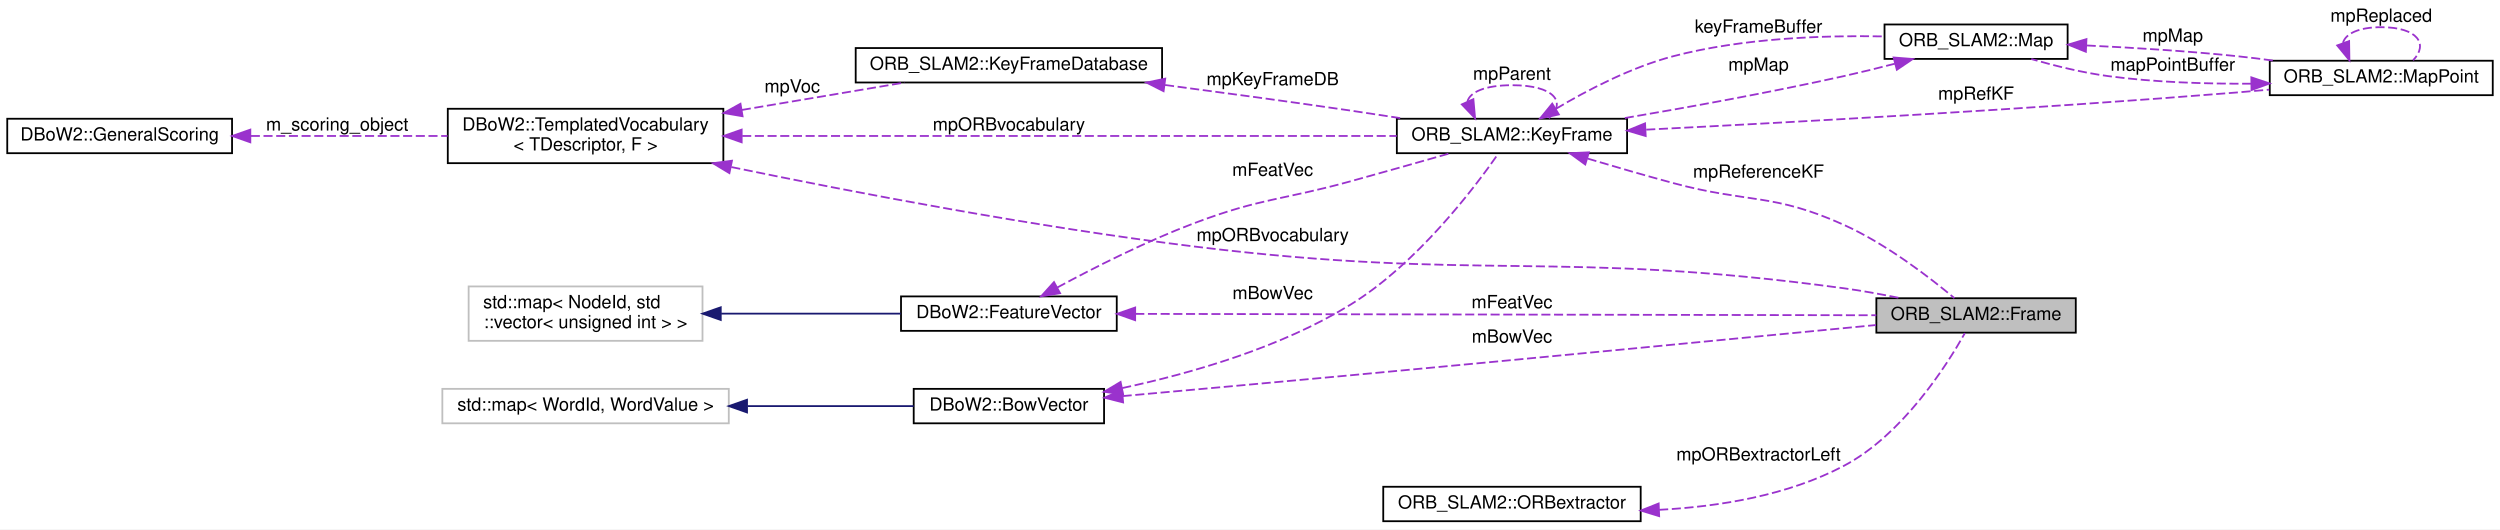
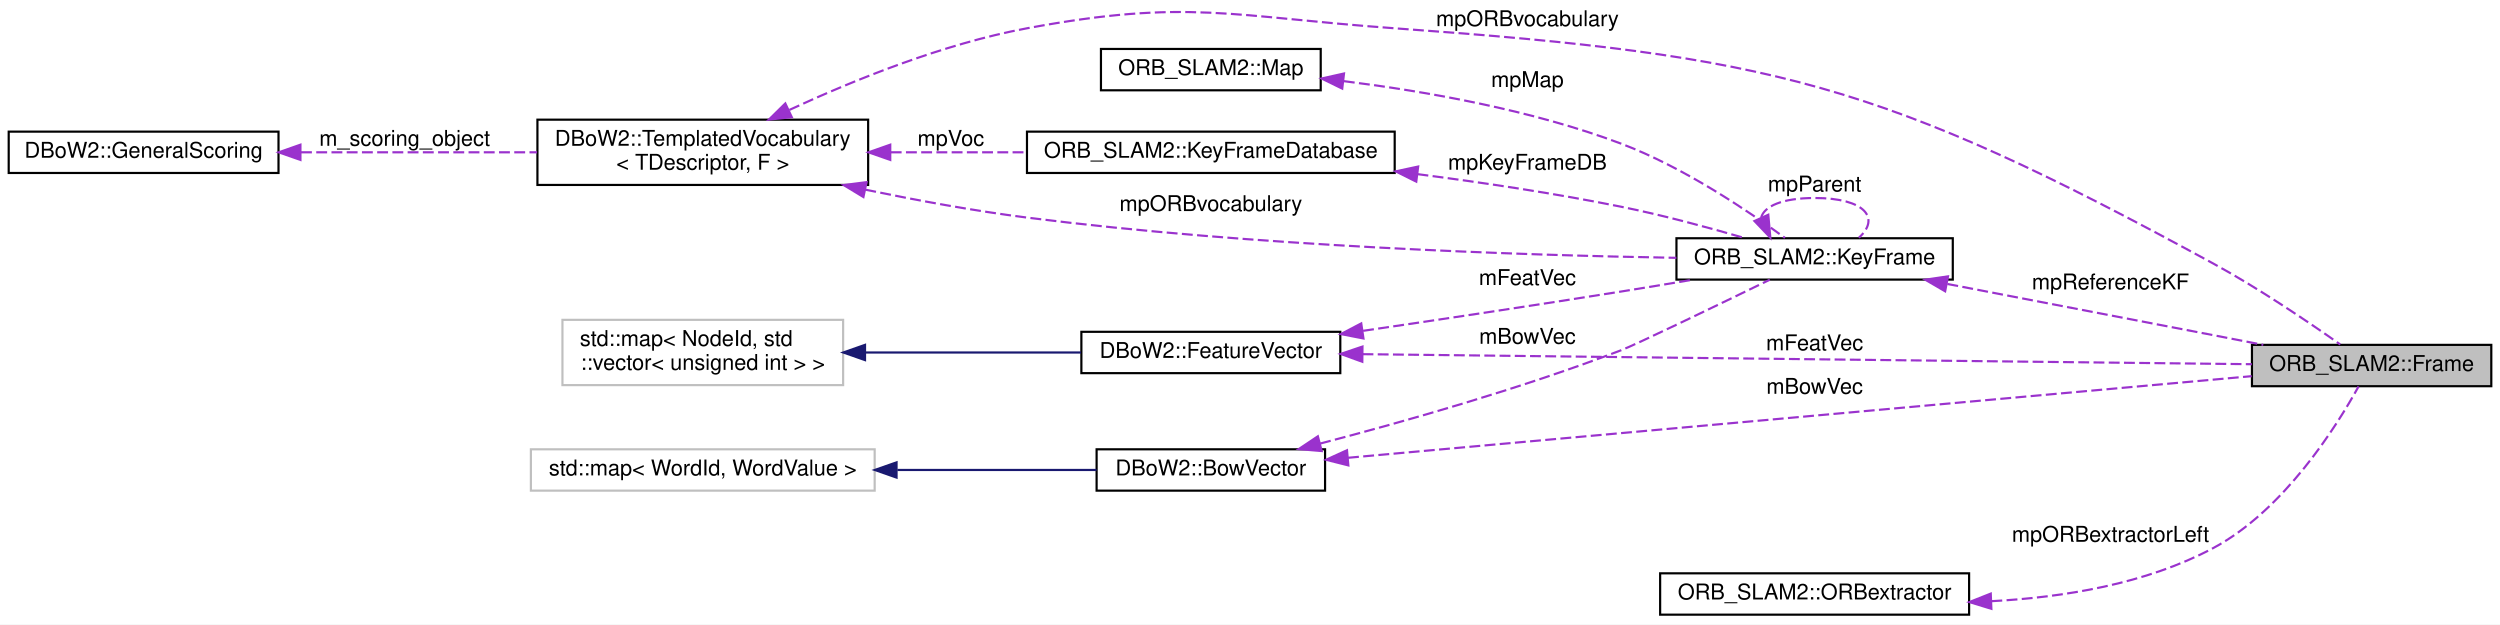
- <svg xmlns="http://www.w3.org/2000/svg" xmlns:xlink="http://www.w3.org/1999/xlink" width="1379pt" height="292pt" viewBox="0.00 0.00 1379.00 292.00">
-   <g id="graph0" class="graph" transform="scale(1 1) rotate(0) translate(4 288)">
-     <polygon fill="white" stroke="none" points="-4,4 -4,-288 1375,-288 1375,4 -4,4" />
+ <svg xmlns="http://www.w3.org/2000/svg" xmlns:xlink="http://www.w3.org/1999/xlink" width="1149pt" height="287pt" viewBox="0.00 0.00 1149.00 287.00">
+   <g id="graph0" class="graph" transform="scale(1 1) rotate(0) translate(4 283)">
+     <polygon fill="white" stroke="none" points="-4,4 -4,-283 1145,-283 1145,4 -4,4" />
    <g id="node1" class="node">
-       <polygon fill="#bfbfbf" stroke="black" points="1031,-104.5 1031,-123.5 1141,-123.5 1141,-104.5 1031,-104.5" />
-       <text text-anchor="middle" x="1086" y="-111.5" font-family="Helvetica,sans-Serif" font-size="10.00">ORB_SLAM2::Frame</text>
+       <polygon fill="#bfbfbf" stroke="black" points="1031,-105.5 1031,-124.5 1141,-124.5 1141,-105.5 1031,-105.5" />
+       <text text-anchor="middle" x="1086" y="-112.5" font-family="Helvetica,sans-Serif" font-size="10.00">ORB_SLAM2::Frame</text>
    </g>
    <g id="node2" class="node">
      <g id="a_node2">
        <a xlink:href="class_o_r_b___s_l_a_m2_1_1_key_frame.html" target="_top" xlink:title="Cuadro clave, keyframe. ">
-           <polygon fill="white" stroke="black" points="766.5,-203.5 766.5,-222.5 893.5,-222.5 893.5,-203.5 766.5,-203.5" />
-           <text text-anchor="middle" x="830" y="-210.5" font-family="Helvetica,sans-Serif" font-size="10.00">ORB_SLAM2::KeyFrame</text>
+           <polygon fill="white" stroke="black" points="766.5,-154.5 766.5,-173.5 893.5,-173.5 893.5,-154.5 766.5,-154.5" />
+           <text text-anchor="middle" x="830" y="-161.5" font-family="Helvetica,sans-Serif" font-size="10.00">ORB_SLAM2::KeyFrame</text>
        </a>
      </g>
    </g>
    <g id="edge1" class="edge">
-       <path fill="none" stroke="#9a32cd" stroke-dasharray="5,2" d="M871.742,-200.526C886.576,-196.1 903.504,-191.182 919,-187 960.524,-175.792 973.789,-181.674 1013,-164 1036.59,-153.369 1060.6,-134.808 1074.07,-123.538" />
-       <polygon fill="#9a32cd" stroke="#9a32cd" points="870.421,-197.268 861.85,-203.497 872.434,-203.972 870.421,-197.268" />
-       <text text-anchor="middle" x="966" y="-190" font-family="Helvetica,sans-Serif" font-size="10.00"> mpReferenceKF</text>
+       <path fill="none" stroke="#9a32cd" stroke-dasharray="5,2" d="M891.021,-152.49C926.504,-145.677 972.315,-136.868 1013,-129 1020.5,-127.549 1028.44,-126.01 1036.2,-124.502" />
+       <polygon fill="#9a32cd" stroke="#9a32cd" points="889.991,-149.123 880.83,-154.446 891.31,-155.998 889.991,-149.123" />
+       <text text-anchor="middle" x="966" y="-150" font-family="Helvetica,sans-Serif" font-size="10.00"> mpReferenceKF</text>
    </g>
    <g id="edge5" class="edge">
-       <path fill="none" stroke="#9a32cd" stroke-dasharray="5,2" d="M805.447,-232.029C806.786,-237.128 814.97,-241 830,-241 853.461,-241 860.243,-231.565 850.345,-222.757" />
-       <polygon fill="#9a32cd" stroke="#9a32cd" points="808.709,-233.31 809.655,-222.757 802.335,-230.416 808.709,-233.31" />
-       <text text-anchor="middle" x="830" y="-244" font-family="Helvetica,sans-Serif" font-size="10.00"> mpParent</text>
-     </g>
-     <g id="node6" class="node">
-       <g id="a_node6">
-         <a xlink:href="class_o_r_b___s_l_a_m2_1_1_map.html" target="_top" xlink:title="Mapa del mundo, de puntos y keyframes. ">
-           <polygon fill="white" stroke="black" points="1035.5,-255.5 1035.5,-274.5 1136.5,-274.5 1136.5,-255.5 1035.5,-255.5" />
-           <text text-anchor="middle" x="1086" y="-262.5" font-family="Helvetica,sans-Serif" font-size="10.00">ORB_SLAM2::Map</text>
-         </a>
-       </g>
-     </g>
-     <g id="edge11" class="edge">
-       <path fill="none" stroke="#9a32cd" stroke-dasharray="5,2" d="M854.248,-227.99C871.403,-238.192 895.715,-250.908 919,-257 957.102,-266.969 1001.77,-268.581 1035.16,-267.914" />
-       <polygon fill="#9a32cd" stroke="#9a32cd" points="855.863,-224.874 845.507,-222.638 852.208,-230.845 855.863,-224.874" />
-       <text text-anchor="middle" x="966" y="-270" font-family="Helvetica,sans-Serif" font-size="10.00"> keyFrameBuffer</text>
-     </g>
-     <g id="node7" class="node">
-       <g id="a_node7">
-         <a xlink:href="class_o_r_b___s_l_a_m2_1_1_map_point.html" target="_top" xlink:title="Cada instancia representa un mapa 3D en el sistema de referencia del mapa. ">
-           <polygon fill="white" stroke="black" points="1248,-235.5 1248,-254.5 1371,-254.5 1371,-235.5 1248,-235.5" />
-           <text text-anchor="middle" x="1309.5" y="-242.5" font-family="Helvetica,sans-Serif" font-size="10.00">ORB_SLAM2::MapPoint</text>
-         </a>
-       </g>
-     </g>
-     <g id="edge9" class="edge">
-       <path fill="none" stroke="#9a32cd" stroke-dasharray="5,2" d="M904.062,-216.484C984.121,-220.514 1116.31,-227.791 1230,-237 1235.73,-237.464 1241.7,-237.992 1247.67,-238.549" />
-       <polygon fill="#9a32cd" stroke="#9a32cd" points="903.762,-212.965 893.6,-215.961 903.413,-219.956 903.762,-212.965" />
-       <text text-anchor="middle" x="1086" y="-233" font-family="Helvetica,sans-Serif" font-size="10.00"> mpRefKF</text>
+       <path fill="none" stroke="#9a32cd" stroke-dasharray="5,2" d="M805.447,-183.029C806.786,-188.128 814.97,-192 830,-192 853.461,-192 860.243,-182.565 850.345,-173.757" />
+       <polygon fill="#9a32cd" stroke="#9a32cd" points="808.709,-184.31 809.655,-173.757 802.335,-181.416 808.709,-184.31" />
+       <text text-anchor="middle" x="830" y="-195" font-family="Helvetica,sans-Serif" font-size="10.00"> mpParent</text>
    </g>
    <g id="node3" class="node">
      <g id="a_node3">
        <a xlink:href="class_o_r_b___s_l_a_m2_1_1_key_frame_database.html" target="_top" xlink:title="Lista invertida de KeyFrames, accesible por BoW. ">
-           <polygon fill="white" stroke="black" points="468,-242.5 468,-261.5 637,-261.5 637,-242.5 468,-242.5" />
-           <text text-anchor="middle" x="552.5" y="-249.5" font-family="Helvetica,sans-Serif" font-size="10.00">ORB_SLAM2::KeyFrameDatabase</text>
+           <polygon fill="white" stroke="black" points="468,-203.5 468,-222.5 637,-222.5 637,-203.5 468,-203.5" />
+           <text text-anchor="middle" x="552.5" y="-210.5" font-family="Helvetica,sans-Serif" font-size="10.00">ORB_SLAM2::KeyFrameDatabase</text>
        </a>
      </g>
    </g>
    <g id="edge2" class="edge">
-       <path fill="none" stroke="#9a32cd" stroke-dasharray="5,2" d="M638.626,-241.111C670.736,-236.883 707.574,-231.887 741,-227 750.49,-225.613 760.546,-224.076 770.335,-222.544" />
-       <polygon fill="#9a32cd" stroke="#9a32cd" points="637.836,-237.685 628.377,-242.456 638.747,-244.625 637.836,-237.685" />
-       <text text-anchor="middle" x="698" y="-241" font-family="Helvetica,sans-Serif" font-size="10.00"> mpKeyFrameDB</text>
+       <path fill="none" stroke="#9a32cd" stroke-dasharray="5,2" d="M647.483,-202.969C677.505,-199.098 710.778,-194.107 741,-188 760.092,-184.142 781.153,-178.451 797.883,-173.579" />
+       <polygon fill="#9a32cd" stroke="#9a32cd" points="646.918,-199.512 637.435,-204.239 647.795,-206.457 646.918,-199.512" />
+       <text text-anchor="middle" x="698" y="-205" font-family="Helvetica,sans-Serif" font-size="10.00"> mpKeyFrameDB</text>
    </g>
    <g id="node4" class="node">
      <g id="a_node4">
        <a xlink:href="class_d_bo_w2_1_1_templated_vocabulary.html" target="_top" xlink:title="Generic Vocabulary. ">
          <polygon fill="white" stroke="black" points="243,-198 243,-228 395,-228 395,-198 243,-198" />
          <text text-anchor="start" x="251" y="-216" font-family="Helvetica,sans-Serif" font-size="10.00">DBoW2::TemplatedVocabulary</text>
          <text text-anchor="middle" x="319" y="-205" font-family="Helvetica,sans-Serif" font-size="10.00">&lt; TDescriptor, F &gt;</text>
        </a>
      </g>
    </g>
-     <g id="edge17" class="edge">
-       <path fill="none" stroke="#9a32cd" stroke-dasharray="5,2" d="M399.408,-195.856C467.038,-181.901 566.959,-162.807 655,-152 813.251,-132.575 855.007,-150.424 1013,-129 1023.12,-127.627 1033.95,-125.648 1044.05,-123.575" />
-       <polygon fill="#9a32cd" stroke="#9a32cd" points="398.335,-192.504 389.255,-197.962 399.757,-199.358 398.335,-192.504" />
-       <text text-anchor="middle" x="698" y="-155" font-family="Helvetica,sans-Serif" font-size="10.00"> mpORBvocabulary</text>
+     <g id="edge12" class="edge">
+       <path fill="none" stroke="#9a32cd" stroke-dasharray="5,2" d="M358.792,-232.477C387.994,-246.003 429.451,-262.833 468,-270 541.846,-283.729 562.081,-275.375 637,-270 810.422,-257.558 860.342,-245.22 1013,-162 1034.23,-150.425 1057.43,-134.679 1071.59,-124.675" />
+       <polygon fill="#9a32cd" stroke="#9a32cd" points="359.917,-229.138 349.38,-228.035 356.93,-235.468 359.917,-229.138" />
+       <text text-anchor="middle" x="698" y="-271" font-family="Helvetica,sans-Serif" font-size="10.00"> mpORBvocabulary</text>
    </g>
-     <g id="edge12" class="edge">
-       <path fill="none" stroke="#9a32cd" stroke-dasharray="5,2" d="M405.377,-213C507.416,-213 675.718,-213 766.427,-213" />
-       <polygon fill="#9a32cd" stroke="#9a32cd" points="405.105,-209.5 395.105,-213 405.105,-216.5 405.105,-209.5" />
-       <text text-anchor="middle" x="552.5" y="-216" font-family="Helvetica,sans-Serif" font-size="10.00"> mpORBvocabulary</text>
+     <g id="edge7" class="edge">
+       <path fill="none" stroke="#9a32cd" stroke-dasharray="5,2" d="M393.704,-195.834C417.315,-190.934 443.65,-186.092 468,-183 572.131,-169.779 694.285,-165.723 766.466,-164.5" />
+       <polygon fill="#9a32cd" stroke="#9a32cd" points="392.827,-192.442 383.766,-197.932 394.273,-199.291 392.827,-192.442" />
+       <text text-anchor="middle" x="552.5" y="-186" font-family="Helvetica,sans-Serif" font-size="10.00"> mpORBvocabulary</text>
    </g>
    <g id="edge3" class="edge">
-       <path fill="none" stroke="#9a32cd" stroke-dasharray="5,2" d="M405.195,-227.353C435.153,-232.399 468.051,-237.942 495.051,-242.49" />
-       <polygon fill="#9a32cd" stroke="#9a32cd" points="405.604,-223.872 395.161,-225.662 404.441,-230.775 405.604,-223.872" />
-       <text text-anchor="middle" x="433" y="-237" font-family="Helvetica,sans-Serif" font-size="10.00"> mpVoc</text>
+       <path fill="none" stroke="#9a32cd" stroke-dasharray="5,2" d="M405.38,-213C425.796,-213 447.568,-213 467.903,-213" />
+       <polygon fill="#9a32cd" stroke="#9a32cd" points="405.161,-209.5 395.161,-213 405.161,-216.5 405.161,-209.5" />
+       <text text-anchor="middle" x="433" y="-216" font-family="Helvetica,sans-Serif" font-size="10.00"> mpVoc</text>
    </g>
    <g id="node5" class="node">
      <g id="a_node5">
        <a xlink:href="class_d_bo_w2_1_1_general_scoring.html" target="_top" xlink:title="Base class of scoring functions. ">
          <polygon fill="white" stroke="black" points="0,-203.5 0,-222.5 124,-222.5 124,-203.5 0,-203.5" />
          <text text-anchor="middle" x="62" y="-210.5" font-family="Helvetica,sans-Serif" font-size="10.00">DBoW2::GeneralScoring</text>
        </a>
      </g>
    </g>
    <g id="edge4" class="edge">
      <path fill="none" stroke="#9a32cd" stroke-dasharray="5,2" d="M134.347,-213C168.159,-213 208.555,-213 242.841,-213" />
      <polygon fill="#9a32cd" stroke="#9a32cd" points="134.079,-209.5 124.079,-213 134.079,-216.5 134.079,-209.5" />
      <text text-anchor="middle" x="182" y="-216" font-family="Helvetica,sans-Serif" font-size="10.00"> m_scoring_object</text>
    </g>
-     <g id="edge6" class="edge">
-       <path fill="none" stroke="#9a32cd" stroke-dasharray="5,2" d="M1041.23,-252.863C1031.95,-250.452 1022.18,-248.039 1013,-246 972.248,-236.943 925.952,-228.575 890.251,-222.531" />
-       <polygon fill="#9a32cd" stroke="#9a32cd" points="1040.51,-256.292 1051.07,-255.46 1042.3,-249.523 1040.51,-256.292" />
-       <text text-anchor="middle" x="966" y="-249" font-family="Helvetica,sans-Serif" font-size="10.00"> mpMap</text>
-     </g>
-     <g id="edge10" class="edge">
-       <path fill="none" stroke="#9a32cd" stroke-dasharray="5,2" d="M1147.03,-262.922C1172.64,-261.705 1202.83,-259.83 1230,-257 1236.58,-256.314 1243.46,-255.464 1250.28,-254.535" />
-       <polygon fill="#9a32cd" stroke="#9a32cd" points="1146.56,-259.44 1136.73,-263.389 1146.88,-266.433 1146.56,-259.44" />
-       <text text-anchor="middle" x="1194.5" y="-265" font-family="Helvetica,sans-Serif" font-size="10.00"> mpMap</text>
-     </g>
-     <g id="edge7" class="edge">
-       <path fill="none" stroke="#9a32cd" stroke-dasharray="5,2" d="M1237.76,-241.842C1212.78,-241.685 1184.55,-242.598 1159,-246 1144.78,-247.894 1129.35,-251.717 1116.44,-255.441" />
-       <polygon fill="#9a32cd" stroke="#9a32cd" points="1237.84,-245.344 1247.89,-241.964 1237.93,-238.344 1237.84,-245.344" />
-       <text text-anchor="middle" x="1194.5" y="-249" font-family="Helvetica,sans-Serif" font-size="10.00"> mapPointBuffer</text>
-     </g>
-     <g id="edge8" class="edge">
-       <path fill="none" stroke="#9a32cd" stroke-dasharray="5,2" d="M1288.39,-264.4C1289.8,-269.315 1296.84,-273 1309.5,-273 1329.76,-273 1335.62,-263.565 1327.07,-254.757" />
-       <polygon fill="#9a32cd" stroke="#9a32cd" points="1291.77,-265.351 1291.93,-254.757 1285.2,-262.939 1291.77,-265.351" />
-       <text text-anchor="middle" x="1309.5" y="-276" font-family="Helvetica,sans-Serif" font-size="10.00"> mpReplaced</text>
-     </g>
-     <g id="node8" class="node">
-       <g id="a_node8">
-         <a xlink:href="class_d_bo_w2_1_1_feature_vector.html" target="_top" xlink:title="Vector of nodes with indexes of local features. ">
-           <polygon fill="white" stroke="black" points="493,-105.5 493,-124.5 612,-124.5 612,-105.5 493,-105.5" />
-           <text text-anchor="middle" x="552.5" y="-112.5" font-family="Helvetica,sans-Serif" font-size="10.00">DBoW2::FeatureVector</text>
+     <g id="node6" class="node">
+       <g id="a_node6">
+         <a xlink:href="class_o_r_b___s_l_a_m2_1_1_map.html" target="_top" xlink:title="Mapa del mundo, de puntos y keyframes. ">
+           <polygon fill="white" stroke="black" points="502,-241.5 502,-260.5 603,-260.5 603,-241.5 502,-241.5" />
+           <text text-anchor="middle" x="552.5" y="-248.5" font-family="Helvetica,sans-Serif" font-size="10.00">ORB_SLAM2::Map</text>
        </a>
      </g>
    </g>
-     <g id="edge18" class="edge">
-       <path fill="none" stroke="#9a32cd" stroke-dasharray="5,2" d="M622.204,-114.871C729.259,-114.669 933.661,-114.285 1030.95,-114.102" />
-       <polygon fill="#9a32cd" stroke="#9a32cd" points="622.149,-111.371 612.155,-114.89 622.162,-118.371 622.149,-111.371" />
-       <text text-anchor="middle" x="830" y="-118" font-family="Helvetica,sans-Serif" font-size="10.00"> mFeatVec</text>
+     <g id="edge6" class="edge">
+       <path fill="none" stroke="#9a32cd" stroke-dasharray="5,2" d="M613.64,-245.703C651.171,-241.041 699.974,-232.477 741,-217 769.868,-206.11 799.907,-185.734 816.351,-173.667" />
+       <polygon fill="#9a32cd" stroke="#9a32cd" points="612.889,-242.267 603.369,-246.916 613.71,-249.219 612.889,-242.267" />
+       <text text-anchor="middle" x="698" y="-243" font-family="Helvetica,sans-Serif" font-size="10.00"> mpMap</text>
    </g>
-     <g id="edge13" class="edge">
-       <path fill="none" stroke="#9a32cd" stroke-dasharray="5,2" d="M579.148,-129.39C599.304,-140.263 628.332,-154.977 655,-165 692.036,-178.92 702.858,-177.482 741,-188 759.067,-192.982 779.175,-198.683 795.604,-203.381" />
-       <polygon fill="#9a32cd" stroke="#9a32cd" points="580.738,-126.27 570.285,-124.547 577.382,-132.413 580.738,-126.27" />
-       <text text-anchor="middle" x="698" y="-191" font-family="Helvetica,sans-Serif" font-size="10.00"> mFeatVec</text>
-     </g>
-     <g id="node9" class="node">
-       <polygon fill="white" stroke="#bfbfbf" points="254.5,-100 254.5,-130 383.5,-130 383.5,-100 254.5,-100" />
-       <text text-anchor="start" x="262.5" y="-118" font-family="Helvetica,sans-Serif" font-size="10.00">std::map&lt; NodeId, std</text>
-       <text text-anchor="middle" x="319" y="-107" font-family="Helvetica,sans-Serif" font-size="10.00">::vector&lt; unsigned int &gt; &gt;</text>
-     </g>
-     <g id="edge14" class="edge">
-       <path fill="none" stroke="midnightblue" d="M393.769,-115C425.779,-115 462.744,-115 492.84,-115" />
-       <polygon fill="midnightblue" stroke="midnightblue" points="393.565,-111.5 383.565,-115 393.565,-118.5 393.565,-111.5" />
-     </g>
-     <g id="node10" class="node">
-       <g id="a_node10">
-         <a xlink:href="class_d_bo_w2_1_1_bow_vector.html" target="_top" xlink:title="Vector of words to represent images. ">
-           <polygon fill="white" stroke="black" points="500,-54.5 500,-73.5 605,-73.5 605,-54.5 500,-54.5" />
-           <text text-anchor="middle" x="552.5" y="-61.5" font-family="Helvetica,sans-Serif" font-size="10.00">DBoW2::BowVector</text>
+     <g id="node7" class="node">
+       <g id="a_node7">
+         <a xlink:href="class_d_bo_w2_1_1_feature_vector.html" target="_top" xlink:title="Vector of nodes with indexes of local features. ">
+           <polygon fill="white" stroke="black" points="493,-111.5 493,-130.5 612,-130.5 612,-111.5 493,-111.5" />
+           <text text-anchor="middle" x="552.5" y="-118.5" font-family="Helvetica,sans-Serif" font-size="10.00">DBoW2::FeatureVector</text>
        </a>
      </g>
    </g>
-     <g id="edge19" class="edge">
-       <path fill="none" stroke="#9a32cd" stroke-dasharray="5,2" d="M615.255,-69.517C651.821,-72.805 699.056,-77.087 741,-81 843.449,-90.558 963.018,-102.12 1030.79,-108.711" />
-       <polygon fill="#9a32cd" stroke="#9a32cd" points="615.51,-66.026 605.237,-68.618 614.884,-72.998 615.51,-66.026" />
-       <text text-anchor="middle" x="830" y="-99" font-family="Helvetica,sans-Serif" font-size="10.00"> mBowVec</text>
+     <g id="edge13" class="edge">
+       <path fill="none" stroke="#9a32cd" stroke-dasharray="5,2" d="M622.204,-120.224C729.259,-119.016 933.661,-116.708 1030.95,-115.61" />
+       <polygon fill="#9a32cd" stroke="#9a32cd" points="622.115,-116.725 612.155,-120.338 622.194,-123.725 622.115,-116.725" />
+       <text text-anchor="middle" x="830" y="-122" font-family="Helvetica,sans-Serif" font-size="10.00"> mFeatVec</text>
    </g>
-     <g id="edge15" class="edge">
-       <path fill="none" stroke="#9a32cd" stroke-dasharray="5,2" d="M615.018,-73.941C653.335,-82.108 702.487,-96.302 741,-120 777.727,-142.599 809.326,-184.355 822.478,-203.254" />
-       <polygon fill="#9a32cd" stroke="#9a32cd" points="615.519,-70.472 605.02,-71.894 614.115,-77.329 615.519,-70.472" />
-       <text text-anchor="middle" x="698" y="-123" font-family="Helvetica,sans-Serif" font-size="10.00"> mBowVec</text>
+     <g id="edge8" class="edge">
+       <path fill="none" stroke="#9a32cd" stroke-dasharray="5,2" d="M622.481,-130.954C657.93,-136.158 701.806,-142.734 741,-149 751.713,-150.713 763.146,-152.61 774.106,-154.464" />
+       <polygon fill="#9a32cd" stroke="#9a32cd" points="622.644,-127.441 612.242,-129.455 621.629,-134.367 622.644,-127.441" />
+       <text text-anchor="middle" x="698" y="-152" font-family="Helvetica,sans-Serif" font-size="10.00"> mFeatVec</text>
+     </g>
+     <g id="node8" class="node">
+       <polygon fill="white" stroke="#bfbfbf" points="254.5,-106 254.5,-136 383.5,-136 383.5,-106 254.5,-106" />
+       <text text-anchor="start" x="262.5" y="-124" font-family="Helvetica,sans-Serif" font-size="10.00">std::map&lt; NodeId, std</text>
+       <text text-anchor="middle" x="319" y="-113" font-family="Helvetica,sans-Serif" font-size="10.00">::vector&lt; unsigned int &gt; &gt;</text>
+     </g>
+     <g id="edge9" class="edge">
+       <path fill="none" stroke="midnightblue" d="M393.769,-121C425.779,-121 462.744,-121 492.84,-121" />
+       <polygon fill="midnightblue" stroke="midnightblue" points="393.565,-117.5 383.565,-121 393.565,-124.5 393.565,-117.5" />
+     </g>
+     <g id="node9" class="node">
+       <g id="a_node9">
+         <a xlink:href="class_d_bo_w2_1_1_bow_vector.html" target="_top" xlink:title="Vector of words to represent images. ">
+           <polygon fill="white" stroke="black" points="500,-57.5 500,-76.5 605,-76.5 605,-57.5 500,-57.5" />
+           <text text-anchor="middle" x="552.5" y="-64.5" font-family="Helvetica,sans-Serif" font-size="10.00">DBoW2::BowVector</text>
+         </a>
+       </g>
+     </g>
+     <g id="edge14" class="edge">
+       <path fill="none" stroke="#9a32cd" stroke-dasharray="5,2" d="M615.559,-72.605C720.561,-82.087 931.514,-101.139 1030.88,-110.113" />
+       <polygon fill="#9a32cd" stroke="#9a32cd" points="615.704,-69.104 605.43,-71.69 615.075,-76.075 615.704,-69.104" />
+       <text text-anchor="middle" x="830" y="-102" font-family="Helvetica,sans-Serif" font-size="10.00"> mBowVec</text>
+     </g>
+     <g id="edge10" class="edge">
+       <path fill="none" stroke="#9a32cd" stroke-dasharray="5,2" d="M602.74,-79.135C640.976,-89.108 695.044,-104.423 741,-122 747.838,-124.616 785.622,-142.877 809.404,-154.443" />
+       <polygon fill="#9a32cd" stroke="#9a32cd" points="603.443,-75.701 592.885,-76.591 601.693,-82.479 603.443,-75.701" />
+       <text text-anchor="middle" x="698" y="-125" font-family="Helvetica,sans-Serif" font-size="10.00"> mBowVec</text>
+     </g>
+     <g id="node10" class="node">
+       <polygon fill="white" stroke="#bfbfbf" points="240,-57.5 240,-76.5 398,-76.5 398,-57.5 240,-57.5" />
+       <text text-anchor="middle" x="319" y="-64.5" font-family="Helvetica,sans-Serif" font-size="10.00">std::map&lt; WordId, WordValue &gt;</text>
+     </g>
+     <g id="edge11" class="edge">
+       <path fill="none" stroke="midnightblue" d="M408.425,-67C439.362,-67 473.061,-67 499.979,-67" />
+       <polygon fill="midnightblue" stroke="midnightblue" points="408.053,-63.5 398.053,-67 408.053,-70.5 408.053,-63.5" />
    </g>
    <g id="node11" class="node">
-       <polygon fill="white" stroke="#bfbfbf" points="240,-54.5 240,-73.5 398,-73.5 398,-54.5 240,-54.5" />
-       <text text-anchor="middle" x="319" y="-61.5" font-family="Helvetica,sans-Serif" font-size="10.00">std::map&lt; WordId, WordValue &gt;</text>
-     </g>
-     <g id="edge16" class="edge">
-       <path fill="none" stroke="midnightblue" d="M408.425,-64C439.362,-64 473.061,-64 499.979,-64" />
-       <polygon fill="midnightblue" stroke="midnightblue" points="408.053,-60.5 398.053,-64 408.053,-67.5 408.053,-60.5" />
-     </g>
-     <g id="node12" class="node">
-       <g id="a_node12">
+       <g id="a_node11">
        <a xlink:href="class_o_r_b___s_l_a_m2_1_1_o_r_bextractor.html" target="_top" xlink:title="Empaqueta todos los métodos de detección de puntos singulares y extracción de descriptores. ">
          <polygon fill="white" stroke="black" points="759,-0.5 759,-19.5 901,-19.5 901,-0.5 759,-0.5" />
          <text text-anchor="middle" x="830" y="-7.5" font-family="Helvetica,sans-Serif" font-size="10.00">ORB_SLAM2::ORBextractor</text>
        </a>
      </g>
    </g>
-     <g id="edge20" class="edge">
-       <path fill="none" stroke="#9a32cd" stroke-dasharray="5,2" d="M911.187,-6.783C944.339,-8.536 982.153,-14.722 1013,-31 1045.39,-48.093 1069.7,-86.234 1079.82,-104.236" />
-       <polygon fill="#9a32cd" stroke="#9a32cd" points="911.193,-3.281 901.061,-6.375 910.912,-10.275 911.193,-3.281" />
+     <g id="edge15" class="edge">
+       <path fill="none" stroke="#9a32cd" stroke-dasharray="5,2" d="M911.234,-6.694C944.395,-8.432 982.202,-14.631 1013,-31 1045.73,-48.398 1070.03,-87.306 1080.01,-105.403" />
+       <polygon fill="#9a32cd" stroke="#9a32cd" points="911.236,-3.191 901.105,-6.291 910.958,-10.186 911.236,-3.191" />
      <text text-anchor="middle" x="966" y="-34" font-family="Helvetica,sans-Serif" font-size="10.00"> mpORBextractorLeft</text>
    </g>
  </g>
</svg>
